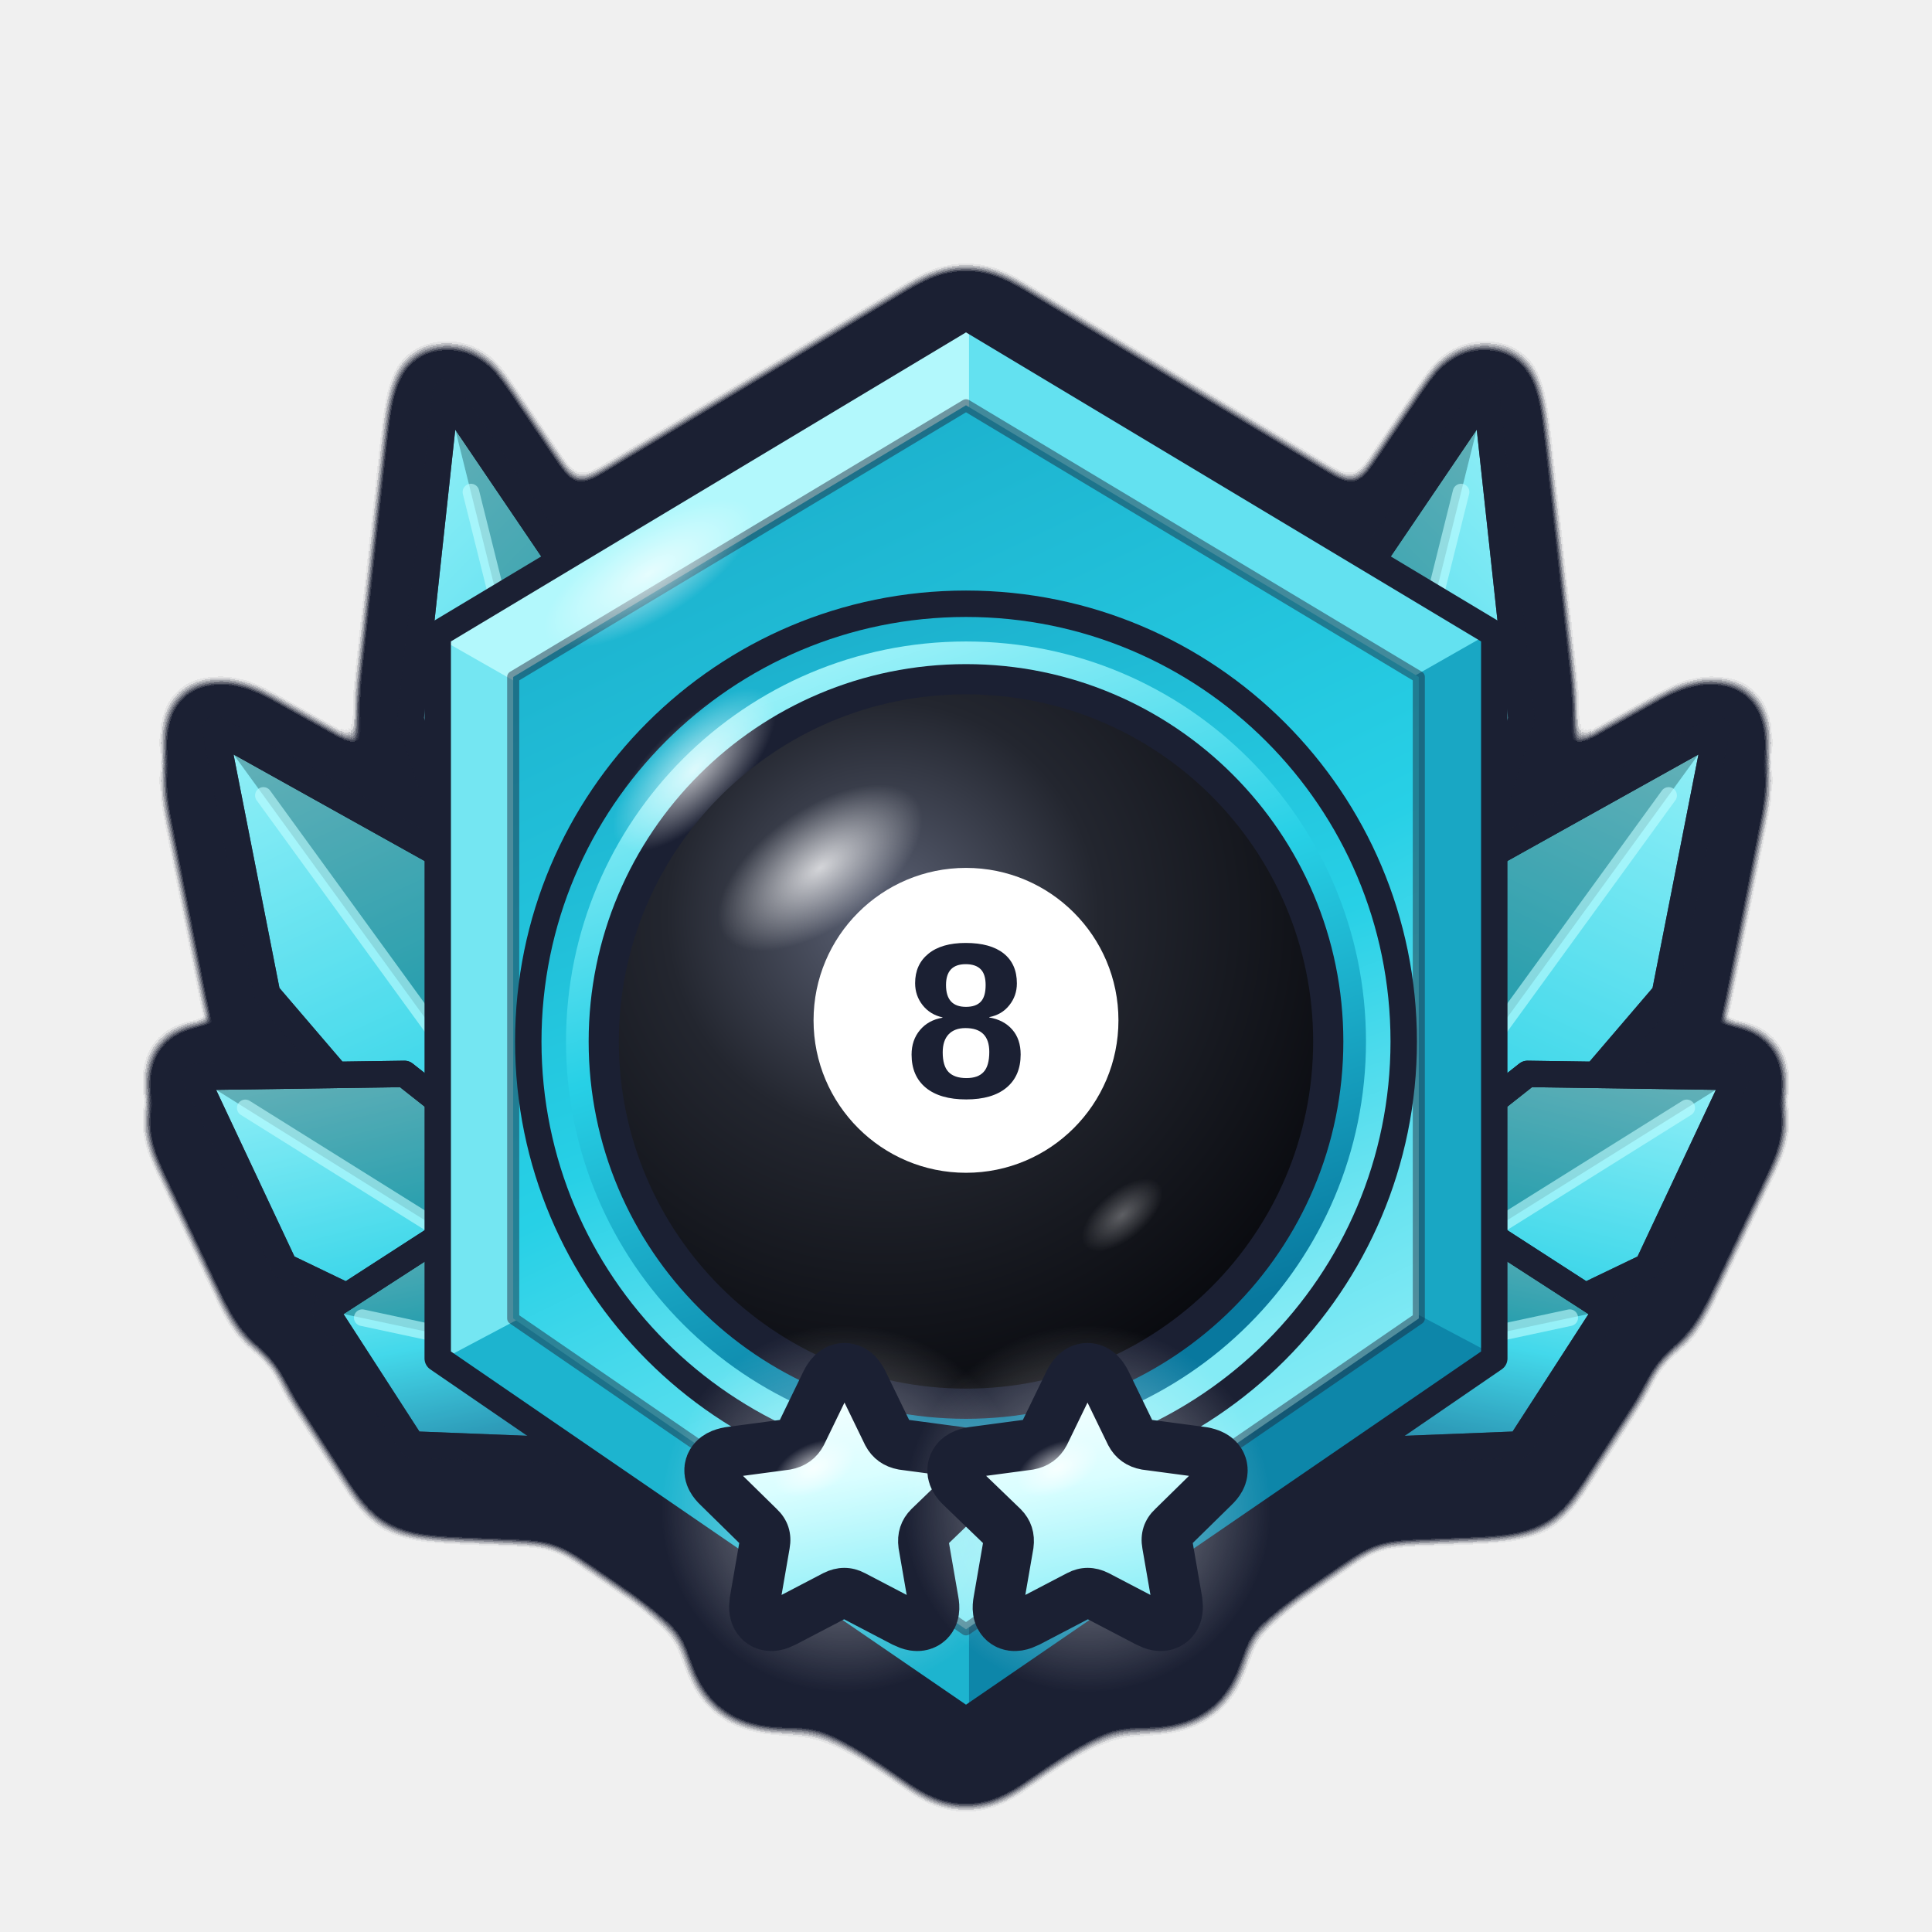
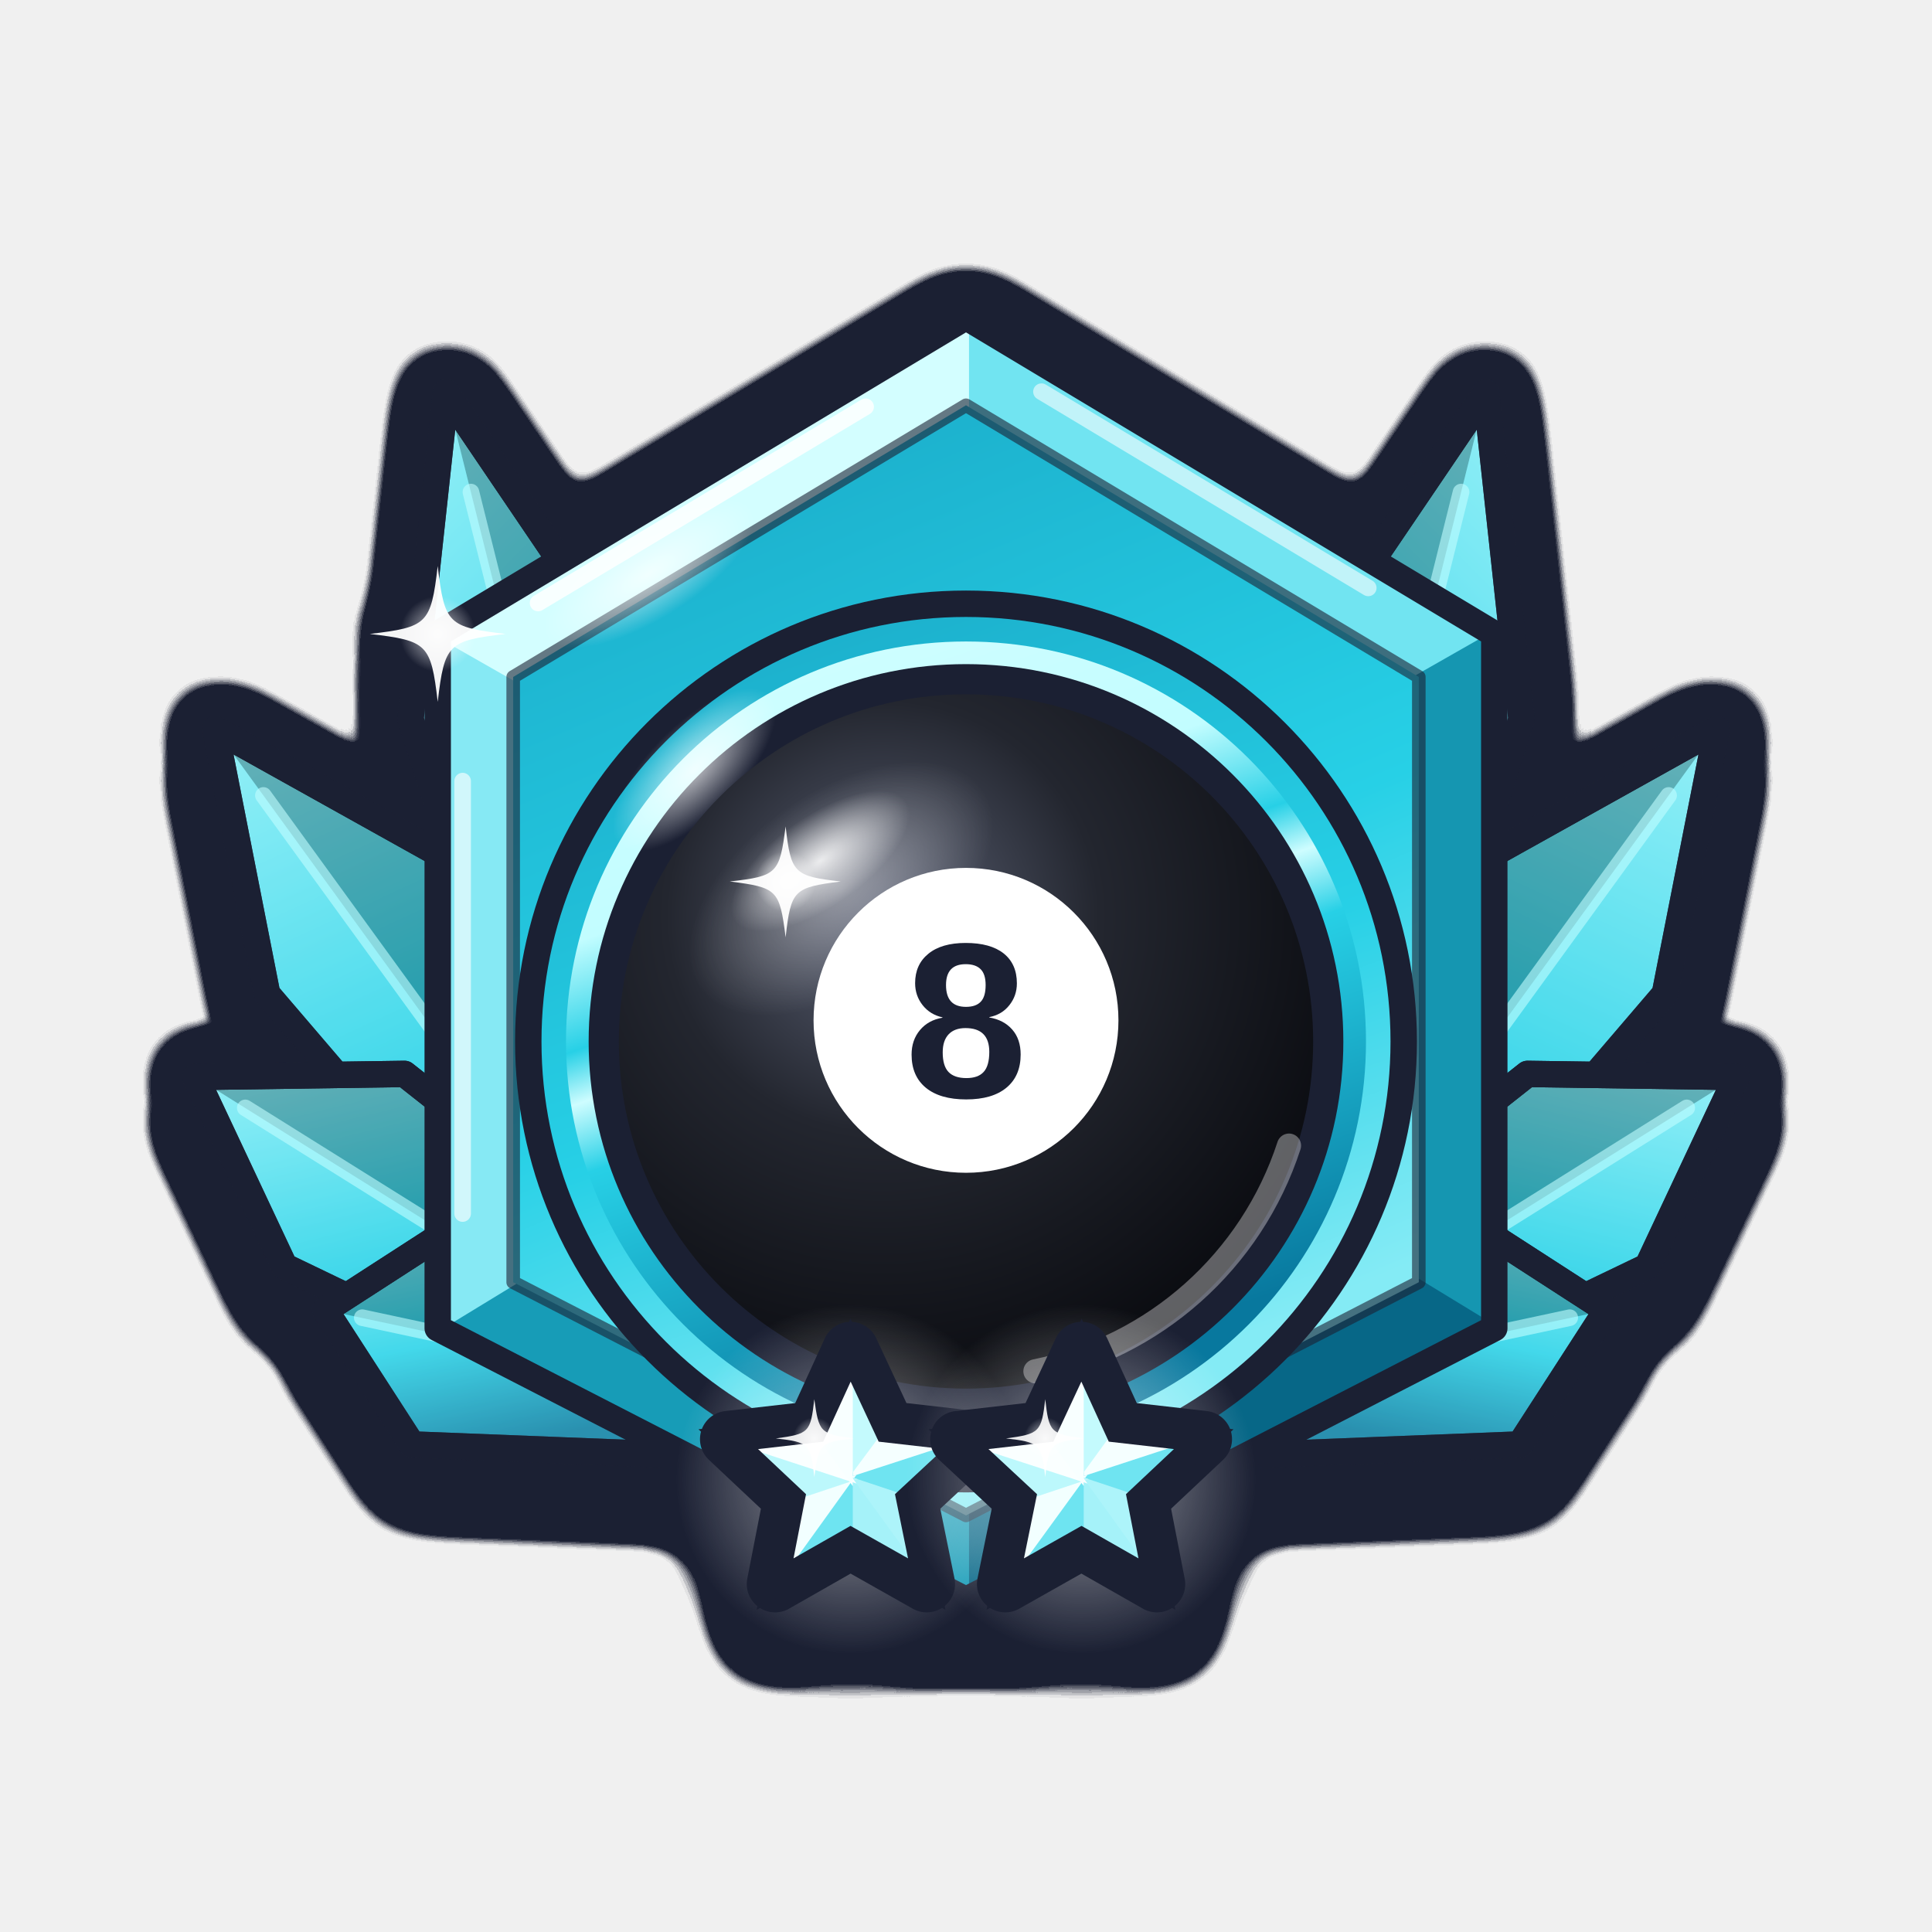
<svg xmlns="http://www.w3.org/2000/svg" width="512" height="512" viewBox="0 0 256 256">
  <defs>
    <linearGradient id="blue" x1="0" y1="0" x2="0.35" y2="1">
      <stop offset="0" stop-color="#9ED3FF" />
      <stop offset="0.45" stop-color="#3B9BFF" />
      <stop offset="1" stop-color="#1F6BD0" />
    </linearGradient>
    <linearGradient id="green" x1="0" y1="0" x2="0.35" y2="1">
      <stop offset="0" stop-color="#A8F5BE" />
      <stop offset="0.45" stop-color="#3DD66B" />
      <stop offset="1" stop-color="#1E9E47" />
    </linearGradient>
    <linearGradient id="red" x1="0" y1="0" x2="0.35" y2="1">
      <stop offset="0" stop-color="#FFA3A3" />
      <stop offset="0.45" stop-color="#FF4D4D" />
      <stop offset="1" stop-color="#C9283A" />
    </linearGradient>
    <linearGradient id="gold" x1="0" y1="0" x2="0.35" y2="1">
      <stop offset="0" stop-color="#FFF1A0" />
      <stop offset="0.45" stop-color="#FFC928" />
      <stop offset="1" stop-color="#DB8E00" />
    </linearGradient>
    <linearGradient id="wood" x1="0" y1="0" x2="0.35" y2="1">
      <stop offset="0" stop-color="#FFD9A0" />
      <stop offset="0.45" stop-color="#E7A35C" />
      <stop offset="1" stop-color="#A8622A" />
    </linearGradient>
    <linearGradient id="darkwood" x1="0" y1="0" x2="0.35" y2="1">
      <stop offset="0" stop-color="#C07A45" />
      <stop offset="0.45" stop-color="#8A4B22" />
      <stop offset="1" stop-color="#5E3014" />
    </linearGradient>
    <linearGradient id="white" x1="0" y1="0" x2="0.35" y2="1">
      <stop offset="0" stop-color="#FFFFFF" />
      <stop offset="0.45" stop-color="#F4F8FF" />
      <stop offset="1" stop-color="#C9D6EA" />
    </linearGradient>
    <linearGradient id="grey" x1="0" y1="0" x2="0.35" y2="1">
      <stop offset="0" stop-color="#E4E9F2" />
      <stop offset="0.45" stop-color="#AEB8C8" />
      <stop offset="1" stop-color="#7B869A" />
    </linearGradient>
    <linearGradient id="steel" x1="0" y1="0" x2="0.35" y2="1">
      <stop offset="0" stop-color="#D8E6F7" />
      <stop offset="0.45" stop-color="#9FB2CC" />
      <stop offset="1" stop-color="#6A7D98" />
    </linearGradient>
    <linearGradient id="cloth" x1="0" y1="0" x2="0.35" y2="1">
      <stop offset="0" stop-color="#6FE08E" />
      <stop offset="0.45" stop-color="#2FA24F" />
      <stop offset="1" stop-color="#1C7A37" />
    </linearGradient>
    <linearGradient id="sad" x1="0" y1="0" x2="0.35" y2="1">
      <stop offset="0" stop-color="#C4D4EE" />
      <stop offset="0.45" stop-color="#8EA3C7" />
      <stop offset="1" stop-color="#5E7299" />
    </linearGradient>
    <linearGradient id="purple" x1="0" y1="0" x2="0.35" y2="1">
      <stop offset="0" stop-color="#D7B8FF" />
      <stop offset="0.45" stop-color="#A259FF" />
      <stop offset="1" stop-color="#6E2FD0" />
    </linearGradient>
    <radialGradient id="shine" cx="0.5" cy="0.5" r="0.5">
      <stop offset="0" stop-color="#FFFFFF" stop-opacity="0.9" />
      <stop offset="1" stop-color="#FFFFFF" stop-opacity="0" />
    </radialGradient>
    <filter id="ink" x="-30%" y="-30%" width="160%" height="160%" color-interpolation-filters="sRGB">
      <feGaussianBlur in="SourceAlpha" stdDeviation="6.92" result="blur" />
      <feComponentTransfer in="blur" result="grown">
        <feFuncA type="linear" slope="7" intercept="-0.35" />
      </feComponentTransfer>
      <feOffset in="grown" dy="6" result="lip" />
      <feMerge result="both">
        <feMergeNode in="lip" />
        <feMergeNode in="grown" />
      </feMerge>
      <feFlood flood-color="#1B2033" />
      <feComposite in2="both" operator="in" result="outline" />
      <feMerge>
        <feMergeNode in="outline" />
        <feMergeNode in="SourceGraphic" />
      </feMerge>
    </filter>
  </defs>
  <defs>
    <filter id="badgeInk" x="-20%" y="-20%" width="140%" height="140%" color-interpolation-filters="sRGB">
      <feGaussianBlur in="SourceAlpha" stdDeviation="3.2" result="blur" />
      <feComponentTransfer in="blur" result="grown">
        <feFuncA type="linear" slope="40" intercept="-0.716" />
      </feComponentTransfer>
      <feOffset in="grown" dy="5" result="lip" />
      <feMerge result="both">
        <feMergeNode in="lip" />
        <feMergeNode in="grown" />
      </feMerge>
      <feFlood flood-color="#1B2033" />
      <feComposite in2="both" operator="in" result="outline" />
      <feMerge>
        <feMergeNode in="outline" />
        <feMergeNode in="SourceGraphic" />
      </feMerge>
    </filter>
  </defs>
  <defs>
    <linearGradient id="m" x1="0" y1="0" x2="0.35" y2="1">
-       <stop offset="0.00" stop-color="#C2FDFF" />
-       <stop offset="0.50" stop-color="#27D0E6" />
+       <stop offset="0.00" stop-color="#D4FEFF" />
+       <stop offset="0.34" stop-color="#C2FDFF" />
+       <stop offset="0.46" stop-color="#27D0E6" />
+       <stop offset="0.52" stop-color="#CEFDFF" />
+       <stop offset="0.60" stop-color="#27D0E6" />
      <stop offset="1.00" stop-color="#08789E" />
    </linearGradient>
    <linearGradient id="r" x1="0" y1="0" x2="0.35" y2="1">
      <stop offset="0.00" stop-color="#19A8C6" />
      <stop offset="0.60" stop-color="#27D0E6" />
      <stop offset="1.00" stop-color="#84EBF5" />
    </linearGradient>
    <linearGradient id="w" x1="0" y1="0" x2="0.35" y2="1">
      <stop offset="0.00" stop-color="#8CEDF6" />
      <stop offset="0.55" stop-color="#27D0E6" />
      <stop offset="1.00" stop-color="#08789E" />
    </linearGradient>
    <linearGradient id="c" x1="0" y1="0" x2="0.3" y2="1">
      <stop offset="0.00" stop-color="#DAFEFF" />
      <stop offset="0.55" stop-color="#6DE4F1" />
      <stop offset="1.00" stop-color="#27D0E6" />
    </linearGradient>
    <linearGradient id="s" x1="0" y1="0" x2="0.2" y2="1">
      <stop offset="0.00" stop-color="#FFFFFF" />
      <stop offset="0.50" stop-color="#DAFEFF" />
      <stop offset="1.00" stop-color="#94F0F8" />
    </linearGradient>
    <linearGradient id="g" x1="0" y1="0" x2="0.35" y2="1">
      <stop offset="0.00" stop-color="#FFF3A6" />
      <stop offset="0.50" stop-color="#FFC928" />
      <stop offset="1.00" stop-color="#C97F00" />
    </linearGradient>
    <linearGradient id="gr" x1="0" y1="0" x2="0.35" y2="1">
      <stop offset="0.00" stop-color="#E7A816" />
      <stop offset="0.60" stop-color="#FFC928" />
      <stop offset="1.00" stop-color="#FFE274" />
    </linearGradient>
    <radialGradient id="ball" cx="0.38" cy="0.32" r="0.78">
      <stop offset="0" stop-color="#5C6275" />
      <stop offset="0.4" stop-color="#23262F" />
      <stop offset="1" stop-color="#06070B" />
    </radialGradient>
  </defs>
  <g filter="url(#badgeInk)">
    <path d="M83.3 186.2 L54.4 95.3 L59.1 52.0 L83.5 88.0 L100.7 181.8 Z" fill="url(#w)" stroke="#1B2033" stroke-width="3.5" stroke-linejoin="round" />
    <path d="M92.0 184.0 L100.7 181.8 L83.5 88.0 L59.1 52.0 Z" fill="#000000" opacity="0.25" />
    <path d="M92.0 184.0 L83.3 186.2 L54.4 95.3 L59.1 52.0 Z" fill="#C2FDFF" opacity="0.18" />
    <path d="M89.4 173.4 L62.4 65.2" fill="none" stroke="#C2FDFF" stroke-width="2.2" stroke-linecap="round" stroke-linejoin="round" opacity="0.6" />
    <path d="M83.3 186.2 L54.4 95.3 L59.1 52.0 L83.5 88.0 L100.7 181.8 Z" fill="none" stroke="#1B2033" stroke-width="3.5" stroke-linejoin="round" />
    <path d="M84.7 189.3 L35.4 131.7 L28.5 96.6 L59.7 114.0 L99.3 178.7 Z" fill="url(#w)" stroke="#1B2033" stroke-width="3.5" stroke-linejoin="round" />
    <path d="M92.0 184.0 L99.3 178.7 L59.7 114.0 L28.5 96.6 Z" fill="#000000" opacity="0.25" />
    <path d="M92.0 184.0 L84.7 189.3 L35.4 131.7 L28.5 96.6 Z" fill="#C2FDFF" opacity="0.18" />
    <path d="M86.9 177.0 L34.9 105.4" fill="none" stroke="#C2FDFF" stroke-width="2.2" stroke-linecap="round" stroke-linejoin="round" opacity="0.6" />
    <path d="M84.7 189.3 L35.4 131.7 L28.5 96.6 L59.7 114.0 L99.3 178.7 Z" fill="none" stroke="#1B2033" stroke-width="3.5" stroke-linejoin="round" />
    <path d="M87.2 191.6 L37.7 167.8 L25.9 142.7 L53.6 142.3 L96.8 176.4 Z" fill="url(#w)" stroke="#1B2033" stroke-width="3.5" stroke-linejoin="round" />
    <path d="M92.0 184.0 L96.8 176.4 L53.6 142.3 L25.9 142.7 Z" fill="#000000" opacity="0.25" />
    <path d="M92.0 184.0 L87.2 191.6 L37.7 167.8 L25.9 142.7 Z" fill="#C2FDFF" opacity="0.18" />
    <path d="M86.7 180.7 L32.5 146.8" fill="none" stroke="#C2FDFF" stroke-width="2.2" stroke-linecap="round" stroke-linejoin="round" opacity="0.6" />
    <path d="M87.2 191.6 L37.7 167.8 L25.9 142.7 L53.6 142.3 L96.8 176.4 Z" fill="none" stroke="#1B2033" stroke-width="3.5" stroke-linejoin="round" />
    <path d="M90.1 192.8 L54.6 191.4 L43.1 173.6 L60.9 162.1 L93.9 175.2 Z" fill="url(#w)" stroke="#1B2033" stroke-width="3.5" stroke-linejoin="round" />
    <path d="M92.0 184.0 L93.9 175.2 L60.9 162.1 L43.1 173.6 Z" fill="#000000" opacity="0.25" />
    <path d="M92.0 184.0 L90.1 192.8 L54.6 191.4 L43.1 173.6 Z" fill="#C2FDFF" opacity="0.18" />
    <path d="M88.1 183.2 L48.0 174.6" fill="none" stroke="#C2FDFF" stroke-width="2.2" stroke-linecap="round" stroke-linejoin="round" opacity="0.6" />
    <path d="M90.1 192.8 L54.6 191.4 L43.1 173.6 L60.9 162.1 L93.9 175.2 Z" fill="none" stroke="#1B2033" stroke-width="3.5" stroke-linejoin="round" />
    <g transform="matrix(-1 0 0 1 256 0)">
      <path d="M83.3 186.2 L54.4 95.3 L59.1 52.0 L83.5 88.0 L100.7 181.8 Z" fill="url(#w)" stroke="#1B2033" stroke-width="3.5" stroke-linejoin="round" />
      <path d="M92.0 184.0 L100.7 181.8 L83.5 88.0 L59.1 52.0 Z" fill="#000000" opacity="0.25" />
      <path d="M92.0 184.0 L83.3 186.2 L54.4 95.3 L59.1 52.0 Z" fill="#C2FDFF" opacity="0.18" />
      <path d="M89.4 173.4 L62.4 65.2" fill="none" stroke="#C2FDFF" stroke-width="2.2" stroke-linecap="round" stroke-linejoin="round" opacity="0.6" />
      <path d="M83.3 186.2 L54.4 95.3 L59.1 52.0 L83.5 88.0 L100.7 181.8 Z" fill="none" stroke="#1B2033" stroke-width="3.5" stroke-linejoin="round" />
      <path d="M84.7 189.3 L35.4 131.7 L28.5 96.6 L59.7 114.0 L99.3 178.7 Z" fill="url(#w)" stroke="#1B2033" stroke-width="3.5" stroke-linejoin="round" />
      <path d="M92.0 184.0 L99.3 178.7 L59.7 114.0 L28.5 96.6 Z" fill="#000000" opacity="0.25" />
      <path d="M92.0 184.0 L84.7 189.3 L35.4 131.7 L28.5 96.6 Z" fill="#C2FDFF" opacity="0.18" />
      <path d="M86.9 177.0 L34.9 105.4" fill="none" stroke="#C2FDFF" stroke-width="2.2" stroke-linecap="round" stroke-linejoin="round" opacity="0.6" />
      <path d="M84.7 189.3 L35.4 131.7 L28.5 96.6 L59.7 114.0 L99.3 178.7 Z" fill="none" stroke="#1B2033" stroke-width="3.5" stroke-linejoin="round" />
      <path d="M87.2 191.6 L37.7 167.8 L25.9 142.7 L53.6 142.3 L96.8 176.4 Z" fill="url(#w)" stroke="#1B2033" stroke-width="3.5" stroke-linejoin="round" />
      <path d="M92.0 184.0 L96.8 176.4 L53.6 142.3 L25.9 142.7 Z" fill="#000000" opacity="0.25" />
      <path d="M92.0 184.0 L87.2 191.6 L37.7 167.8 L25.9 142.7 Z" fill="#C2FDFF" opacity="0.18" />
      <path d="M86.7 180.7 L32.5 146.8" fill="none" stroke="#C2FDFF" stroke-width="2.2" stroke-linecap="round" stroke-linejoin="round" opacity="0.6" />
      <path d="M87.2 191.6 L37.7 167.8 L25.9 142.7 L53.6 142.3 L96.8 176.4 Z" fill="none" stroke="#1B2033" stroke-width="3.5" stroke-linejoin="round" />
      <path d="M90.1 192.8 L54.6 191.4 L43.1 173.6 L60.9 162.1 L93.9 175.2 Z" fill="url(#w)" stroke="#1B2033" stroke-width="3.5" stroke-linejoin="round" />
      <path d="M92.0 184.0 L93.9 175.2 L60.9 162.1 L43.1 173.6 Z" fill="#000000" opacity="0.25" />
      <path d="M92.0 184.0 L90.1 192.8 L54.6 191.4 L43.1 173.6 Z" fill="#C2FDFF" opacity="0.18" />
      <path d="M88.1 183.2 L48.0 174.6" fill="none" stroke="#C2FDFF" stroke-width="2.2" stroke-linecap="round" stroke-linejoin="round" opacity="0.6" />
      <path d="M90.1 192.8 L54.6 191.4 L43.1 173.6 L60.9 162.1 L93.9 175.2 Z" fill="none" stroke="#1B2033" stroke-width="3.5" stroke-linejoin="round" />
    </g>
-     <path d="M128.0 42.0 L198.0 84.0 L188.0 89.7 L128.0 53.7 Z" fill="#63E1F0" stroke="#63E1F0" stroke-width="0.8" />
-     <path d="M198.0 84.0 L198.0 180.0 L188.0 174.7 L188.0 89.7 Z" fill="#19A7C4" stroke="#19A7C4" stroke-width="0.8" />
-     <path d="M198.0 180.0 L128.0 228.0 L128.0 215.9 L188.0 174.7 Z" fill="#0D86A9" stroke="#0D86A9" stroke-width="0.8" />
-     <path d="M128.0 228.0 L58.0 180.0 L68.0 174.7 L128.0 215.9 Z" fill="#1DB4CF" stroke="#1DB4CF" stroke-width="0.8" />
-     <path d="M58.0 180.0 L58.0 84.0 L68.0 89.7 L68.0 174.7 Z" fill="#74E6F2" stroke="#74E6F2" stroke-width="0.8" />
-     <path d="M58.0 84.0 L128.0 42.0 L128.0 53.7 L68.0 89.7 Z" fill="#B2F8FC" stroke="#B2F8FC" stroke-width="0.8" />
-     <path d="M128.0 53.7 L188.0 89.7 L188.0 174.7 L128.0 215.9 L68.0 174.7 L68.0 89.7 Z" fill="url(#r)" />
-     <path d="M128.0 53.7 L188.0 89.7 L188.0 174.7 L128.0 215.9 L68.0 174.7 L68.0 89.7 Z" fill="none" stroke="#1B2033" stroke-width="1.6" stroke-opacity="0.45" stroke-linejoin="round" />
-     <path d="M128.0 42.0 L198.0 84.0 L198.0 180.0 L128.0 228.0 L58.0 180.0 L58.0 84.0 Z" fill="none" stroke="#1B2033" stroke-width="3.5" stroke-linejoin="round" />
+     <path d="M128.0 42.0 L198.0 84.0 L188.0 89.7 L128.0 53.7 Z" fill="#71E4F1" stroke="#71E4F1" stroke-width="0.8" />
+     <path d="M198.0 84.0 L198.0 176.0 L188.0 169.9 L188.0 89.7 Z" fill="#1596B1" stroke="#1596B1" stroke-width="0.8" />
+     <path d="M198.0 176.0 L128.0 212.0 L128.0 200.8 L188.0 169.9 Z" fill="#076787" stroke="#076787" stroke-width="0.8" />
+     <path d="M128.0 212.0 L58.0 176.0 L68.0 169.9 L128.0 200.8 Z" fill="#179CB7" stroke="#179CB7" stroke-width="0.8" />
+     <path d="M58.0 176.0 L58.0 84.0 L68.0 89.7 L68.0 169.9 Z" fill="#86E9F4" stroke="#86E9F4" stroke-width="0.8" />
+     <path d="M58.0 84.0 L128.0 42.0 L128.0 53.7 L68.0 89.7 Z" fill="#D3FEFF" stroke="#D3FEFF" stroke-width="0.8" />
+     <path d="M138.0 51.9 L181.3 77.9" fill="none" stroke="#FFFFFF" stroke-width="2.2" stroke-linecap="round" stroke-linejoin="round" opacity="0.56" />
+     <path d="M61.3 160.8 L61.3 103.5" fill="none" stroke="#FFFFFF" stroke-width="2.2" stroke-linecap="round" stroke-linejoin="round" opacity="0.62" />
+     <path d="M71.3 79.9 L114.7 53.9" fill="none" stroke="#FFFFFF" stroke-width="2.2" stroke-linecap="round" stroke-linejoin="round" opacity="0.85" />
+     <path d="M128.0 53.7 L188.0 89.7 L188.0 169.9 L128.0 200.8 L68.0 169.9 L68.0 89.7 Z" fill="url(#r)" />
+     <path d="M128.0 53.7 L188.0 89.7 L188.0 169.9 L128.0 200.8 L68.0 169.9 L68.0 89.7 Z" fill="none" stroke="#1B2033" stroke-width="1.8" stroke-opacity="0.6" stroke-linejoin="round" />
+     <path d="M128.0 42.0 L198.0 84.0 L198.0 176.0 L128.0 212.0 L58.0 176.0 L58.0 84.0 Z" fill="none" stroke="#1B2033" stroke-width="3.5" stroke-linejoin="round" />
    <ellipse cx="86" cy="76" rx="16" ry="6" fill="url(#shine)" opacity="0.75" transform="rotate(-32 86 76)" />
+     <circle cx="58.0" cy="84.0" r="5.0" fill="url(#shine)" opacity="0.85" />
+     <path d="M58.0 75.0 C58.9 82.7 59.4 83.1 67.0 84.0 C59.4 84.9 58.9 85.3 58.0 93.0 C57.1 85.3 56.6 84.9 49.0 84.0 C56.6 83.1 57.1 82.7 58.0 75.0 Z" fill="#FFFFFF" opacity="0.95" />
    <circle cx="128" cy="138" r="58" fill="url(#r)" stroke="#1B2033" stroke-width="3.5" />
    <circle cx="128" cy="138" r="53" fill="url(#m)" />
    <circle cx="128" cy="138" r="50" fill="#1B2033" />
    <ellipse cx="92" cy="102" rx="14" ry="6" fill="url(#shine)" opacity="0.8" transform="rotate(-45 92 102)" />
    <circle cx="128" cy="138" r="46" fill="url(#ball)" />
    <circle cx="128.0" cy="135.2" r="20.2" fill="#FFFFFF" />
    <text x="128.0" y="145.4" font-family="Arial Black, Arial, sans-serif" font-weight="900" font-size="29.3" text-anchor="middle" fill="#1B2033">8</text>
-     <ellipse cx="108.68" cy="115.0" rx="15.64" ry="7.82" fill="url(#shine)" opacity="0.85" transform="rotate(-35 108.68 115.0)" />
-     <ellipse cx="148.7" cy="161.0" rx="6.44" ry="3.22" fill="url(#shine)" opacity="0.35" transform="rotate(-40 148.7 161.0)" />
+     <ellipse cx="111.44" cy="117.76" rx="23.0" ry="12.88" fill="url(#shine)" opacity="0.45" transform="rotate(-35 111.44 117.76)" />
+     <ellipse cx="108.68" cy="114.08" rx="13.8" ry="5.98" fill="url(#shine)" opacity="0.95" transform="rotate(-35 108.68 114.08)" />
+     <circle cx="104.1" cy="116.8" r="4.0" fill="url(#shine)" opacity="0.85" />
+     <path d="M104.1 109.5 C104.8 115.7 105.2 116.1 111.4 116.8 C105.2 117.6 104.8 117.9 104.1 124.2 C103.3 117.9 103.0 117.6 96.7 116.8 C103.0 116.1 103.3 115.7 104.1 109.5 Z" fill="#FFFFFF" opacity="0.95" />
+     <path d="M170.8 151.8 A44.6 44.6 0 0 1 137.2 181.7" fill="none" stroke="#FFFFFF" stroke-width="3.2" stroke-linecap="round" opacity="0.35" />
    <defs>
      <radialGradient id="glow">
        <stop offset="0" stop-color="#FFFFFF" stop-opacity="0.55" />
        <stop offset="1" stop-color="#FFFFFF" stop-opacity="0" />
      </radialGradient>
    </defs>
-     <circle cx="111.9" cy="199.9" r="24.4" fill="url(#glow)" />
-     <path d="M110.9 186.9 Q111.9 184.9 112.9 186.9 L116.2 193.7 Q117.2 195.6 119.4 196.0 L126.9 197.0 Q129.1 197.4 127.5 198.9 L122.0 204.2 Q120.5 205.7 120.8 207.9 L122.1 215.4 Q122.5 217.5 120.5 216.5 L113.8 213.0 Q111.9 212.0 109.9 213.0 L103.2 216.5 Q101.3 217.5 101.6 215.4 L102.9 207.9 Q103.3 205.7 101.7 204.2 L96.3 198.9 Q94.7 197.4 96.9 197.0 L104.4 196.0 Q106.6 195.6 107.6 193.7 Z" fill="#000000" opacity="0.35" />
-     <path d="M110.9 183.9 Q111.9 181.9 112.9 183.9 L116.2 190.7 Q117.2 192.6 119.4 193.0 L126.9 194.0 Q129.1 194.4 127.5 195.9 L122.0 201.2 Q120.5 202.7 120.8 204.9 L122.1 212.4 Q122.5 214.5 120.5 213.5 L113.8 210.0 Q111.9 209.0 109.9 210.0 L103.2 213.5 Q101.3 214.5 101.6 212.4 L102.9 204.9 Q103.3 202.7 101.7 201.2 L96.3 195.9 Q94.7 194.4 96.9 194.0 L104.4 193.0 Q106.6 192.6 107.6 190.7 Z" fill="#1B2033" stroke="#1B2033" stroke-width="9.9" stroke-linejoin="round" />
-     <path d="M110.9 183.9 Q111.9 181.9 112.9 183.9 L116.2 190.7 Q117.2 192.6 119.4 193.0 L126.9 194.0 Q129.1 194.4 127.5 195.9 L122.0 201.2 Q120.5 202.7 120.8 204.9 L122.1 212.4 Q122.5 214.5 120.5 213.5 L113.8 210.0 Q111.9 209.0 109.9 210.0 L103.2 213.5 Q101.3 214.5 101.6 212.4 L102.9 204.9 Q103.3 202.7 101.7 201.2 L96.3 195.9 Q94.7 194.4 96.9 194.0 L104.4 193.0 Q106.6 192.6 107.6 190.7 Z" fill="url(#s)" stroke="#1B2033" stroke-width="3.5" stroke-linejoin="round" />
-     <ellipse cx="107.915" cy="194.523" rx="5.776" ry="3.249" fill="url(#shine)" opacity="0.85" transform="rotate(-25 107.9154 194.5233)" />
-     <circle cx="144.1" cy="199.9" r="24.4" fill="url(#glow)" />
-     <path d="M143.1 186.9 Q144.1 184.9 145.1 186.9 L148.4 193.7 Q149.4 195.6 151.6 196.0 L159.1 197.0 Q161.3 197.4 159.7 198.9 L154.3 204.2 Q152.7 205.7 153.1 207.9 L154.4 215.4 Q154.7 217.5 152.8 216.5 L146.1 213.0 Q144.1 212.0 142.2 213.0 L135.5 216.5 Q133.5 217.5 133.9 215.4 L135.2 207.9 Q135.5 205.7 134.0 204.2 L128.5 198.9 Q126.9 197.4 129.1 197.0 L136.6 196.0 Q138.8 195.6 139.8 193.7 Z" fill="#000000" opacity="0.35" />
-     <path d="M143.1 183.9 Q144.1 181.9 145.1 183.9 L148.4 190.7 Q149.4 192.6 151.6 193.0 L159.1 194.0 Q161.3 194.4 159.7 195.9 L154.3 201.2 Q152.7 202.7 153.1 204.9 L154.4 212.4 Q154.7 214.5 152.8 213.5 L146.1 210.0 Q144.1 209.0 142.2 210.0 L135.5 213.5 Q133.5 214.5 133.9 212.4 L135.2 204.9 Q135.5 202.7 134.0 201.2 L128.5 195.9 Q126.9 194.4 129.1 194.0 L136.6 193.0 Q138.8 192.6 139.8 190.7 Z" fill="#1B2033" stroke="#1B2033" stroke-width="9.9" stroke-linejoin="round" />
-     <path d="M143.1 183.9 Q144.1 181.9 145.1 183.9 L148.4 190.7 Q149.4 192.6 151.6 193.0 L159.1 194.0 Q161.3 194.4 159.7 195.9 L154.3 201.2 Q152.7 202.7 153.1 204.9 L154.4 212.4 Q154.7 214.5 152.8 213.5 L146.1 210.0 Q144.1 209.0 142.2 210.0 L135.5 213.5 Q133.5 214.5 133.9 212.4 L135.2 204.9 Q135.5 202.7 134.0 201.2 L128.5 195.9 Q126.9 194.4 129.1 194.0 L136.6 193.0 Q138.8 192.6 139.8 190.7 Z" fill="url(#s)" stroke="#1B2033" stroke-width="3.5" stroke-linejoin="round" />
-     <ellipse cx="140.143" cy="194.523" rx="5.776" ry="3.249" fill="url(#shine)" opacity="0.85" transform="rotate(-25 140.1426 194.5233)" />
+     <circle cx="112.7" cy="196.0" r="23.1" fill="url(#glow)" />
+     <path d="M112.7 178.9 L117.6 189.4 L129.0 190.7 L120.5 198.6 L122.8 209.9 L112.7 204.2 L102.7 209.9 L104.9 198.6 L96.5 190.7 L107.9 189.4 Z" fill="#1B2033" stroke="#1B2033" stroke-width="7.5" stroke-linejoin="round" />
+     <path d="M112.7 196.0 L112.7 178.9 L117.6 189.4 Z" fill="#C4FAFD" stroke="#C4FAFD" stroke-width="0.6" />
+     <path d="M112.7 196.0 L117.6 189.4 L129.0 190.7 Z" fill="#F5FFFF" stroke="#F5FFFF" stroke-width="0.6" />
+     <path d="M112.7 196.0 L129.0 190.7 L120.5 198.6 Z" fill="#6FE4F1" stroke="#6FE4F1" stroke-width="0.6" />
+     <path d="M112.7 196.0 L120.5 198.6 L122.8 209.9 Z" fill="#ADF4FA" stroke="#ADF4FA" stroke-width="0.6" />
+     <path d="M112.7 196.0 L122.8 209.9 L112.7 204.2 Z" fill="#A5F2F9" stroke="#A5F2F9" stroke-width="0.6" />
+     <path d="M112.7 196.0 L112.7 204.2 L102.7 209.9 Z" fill="#6EE4F1" stroke="#6EE4F1" stroke-width="0.6" />
+     <path d="M112.7 196.0 L102.7 209.9 L104.9 198.6 Z" fill="#F2FFFF" stroke="#F2FFFF" stroke-width="0.6" />
+     <path d="M112.7 196.0 L104.9 198.6 L96.5 190.7 Z" fill="#BCF8FC" stroke="#BCF8FC" stroke-width="0.6" />
+     <path d="M112.7 196.0 L96.5 190.7 L107.9 189.4 Z" fill="#FAFFFF" stroke="#FAFFFF" stroke-width="0.6" />
+     <path d="M112.7 196.0 L107.9 189.4 L112.7 178.9 Z" fill="#F8FFFF" stroke="#F8FFFF" stroke-width="0.6" />
+     <path d="M112.7 178.9 L117.6 189.4 L129.0 190.7 L120.5 198.6 L122.8 209.9 L112.7 204.2 L102.7 209.9 L104.9 198.6 L96.5 190.7 L107.9 189.4 Z" fill="none" stroke="#1B2033" stroke-width="3.5" stroke-linejoin="miter" />
+     <circle cx="107.9" cy="190.6" r="2.8" fill="url(#shine)" opacity="0.81" />
+     <path d="M107.9 185.4 C108.5 189.8 108.7 190.0 113.1 190.6 C108.7 191.1 108.5 191.3 107.9 195.7 C107.4 191.3 107.2 191.1 102.8 190.6 C107.2 190.0 107.4 189.8 107.9 185.4 Z" fill="#FFFFFF" opacity="0.9" />
+     <circle cx="143.3" cy="196.0" r="23.1" fill="url(#glow)" />
+     <path d="M143.3 178.9 L148.1 189.4 L159.5 190.7 L151.1 198.6 L153.3 209.9 L143.3 204.2 L133.2 209.9 L135.5 198.6 L127.0 190.7 L138.4 189.4 Z" fill="#1B2033" stroke="#1B2033" stroke-width="7.5" stroke-linejoin="round" />
+     <path d="M143.3 196.0 L143.3 178.9 L148.1 189.4 Z" fill="#C4FAFD" stroke="#C4FAFD" stroke-width="0.6" />
+     <path d="M143.3 196.0 L148.1 189.4 L159.5 190.7 Z" fill="#F5FFFF" stroke="#F5FFFF" stroke-width="0.6" />
+     <path d="M143.3 196.0 L159.5 190.7 L151.1 198.6 Z" fill="#6FE4F1" stroke="#6FE4F1" stroke-width="0.6" />
+     <path d="M143.3 196.0 L151.1 198.6 L153.3 209.9 Z" fill="#ADF4FA" stroke="#ADF4FA" stroke-width="0.6" />
+     <path d="M143.3 196.0 L153.3 209.9 L143.3 204.2 Z" fill="#A5F2F9" stroke="#A5F2F9" stroke-width="0.6" />
+     <path d="M143.3 196.0 L143.3 204.2 L133.2 209.9 Z" fill="#6EE4F1" stroke="#6EE4F1" stroke-width="0.6" />
+     <path d="M143.3 196.0 L133.2 209.9 L135.5 198.6 Z" fill="#F2FFFF" stroke="#F2FFFF" stroke-width="0.6" />
+     <path d="M143.3 196.0 L135.5 198.6 L127.0 190.7 Z" fill="#BCF8FC" stroke="#BCF8FC" stroke-width="0.6" />
+     <path d="M143.3 196.0 L127.0 190.7 L138.4 189.4 Z" fill="#FAFFFF" stroke="#FAFFFF" stroke-width="0.6" />
+     <path d="M143.3 196.0 L138.4 189.4 L143.3 178.9 Z" fill="#F8FFFF" stroke="#F8FFFF" stroke-width="0.6" />
+     <path d="M143.3 178.9 L148.1 189.4 L159.5 190.7 L151.1 198.6 L153.3 209.9 L143.3 204.2 L133.2 209.9 L135.5 198.6 L127.0 190.7 L138.4 189.4 Z" fill="none" stroke="#1B2033" stroke-width="3.5" stroke-linejoin="miter" />
+     <circle cx="138.5" cy="190.6" r="2.8" fill="url(#shine)" opacity="0.81" />
+     <path d="M138.5 185.4 C139.0 189.8 139.2 190.0 143.6 190.6 C139.2 191.1 139.0 191.3 138.5 195.7 C138.0 191.3 137.7 191.1 133.3 190.6 C137.7 190.0 138.0 189.8 138.5 185.4 Z" fill="#FFFFFF" opacity="0.9" />
  </g>
</svg>
